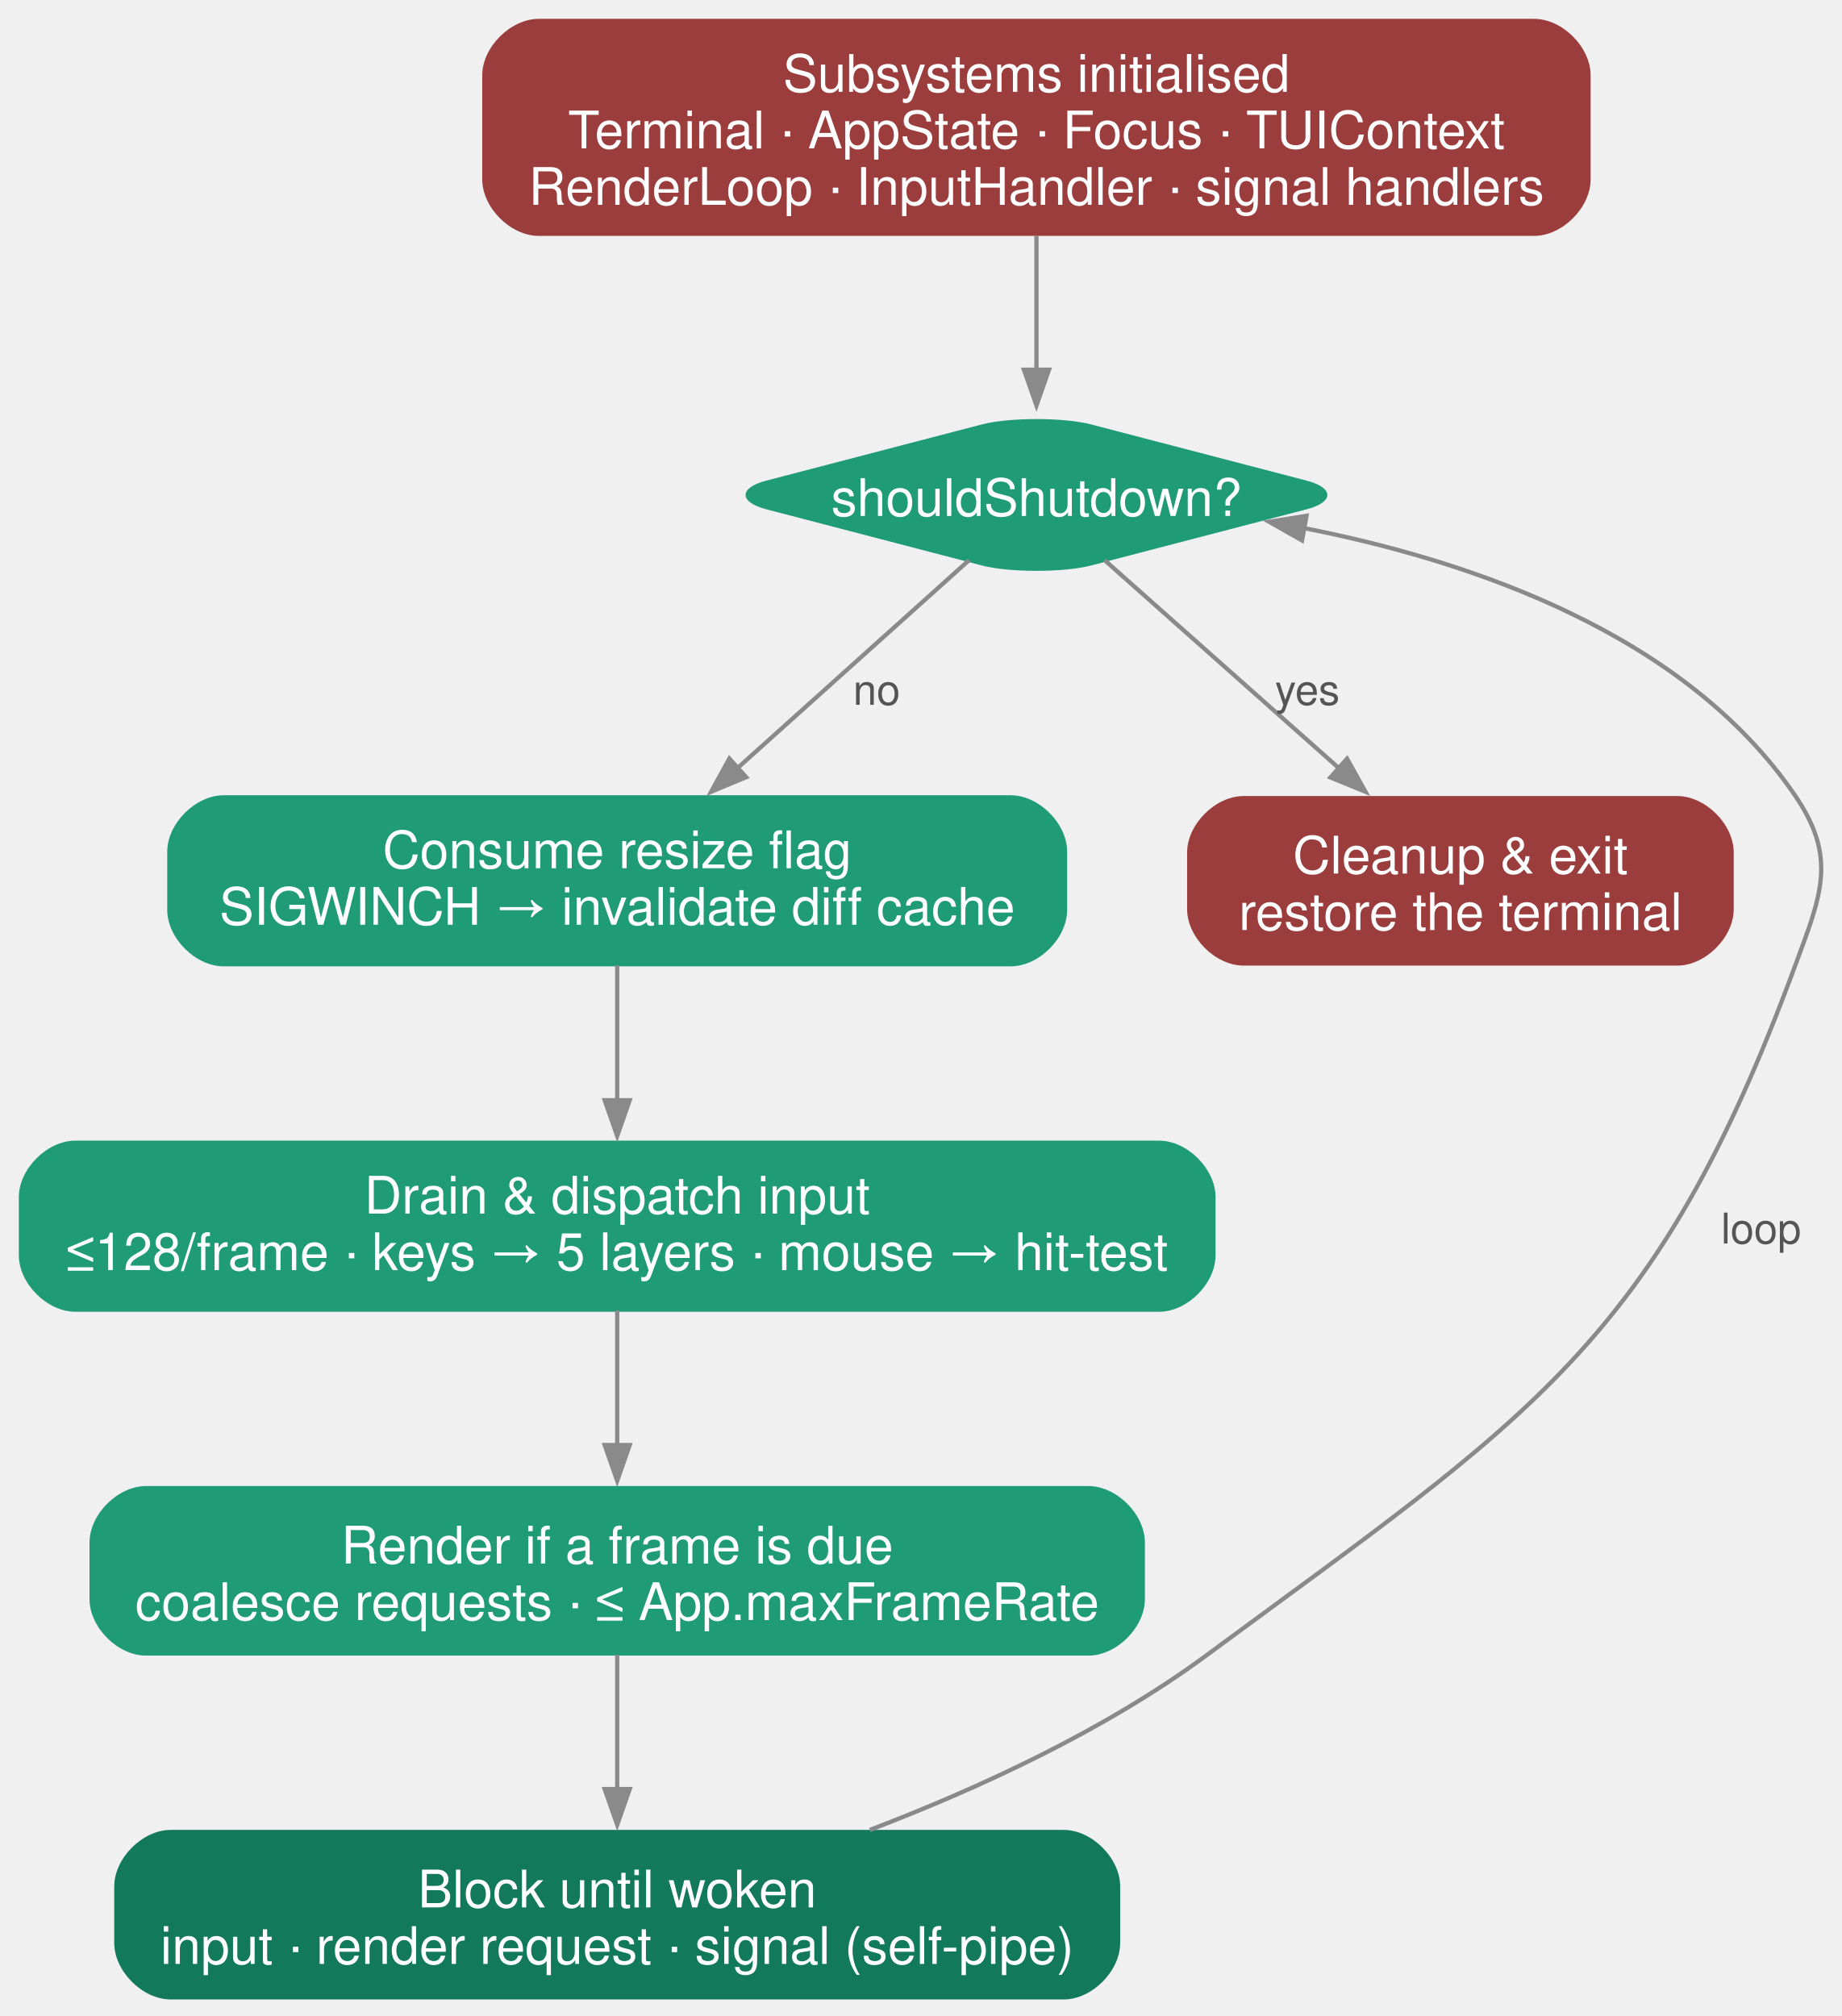
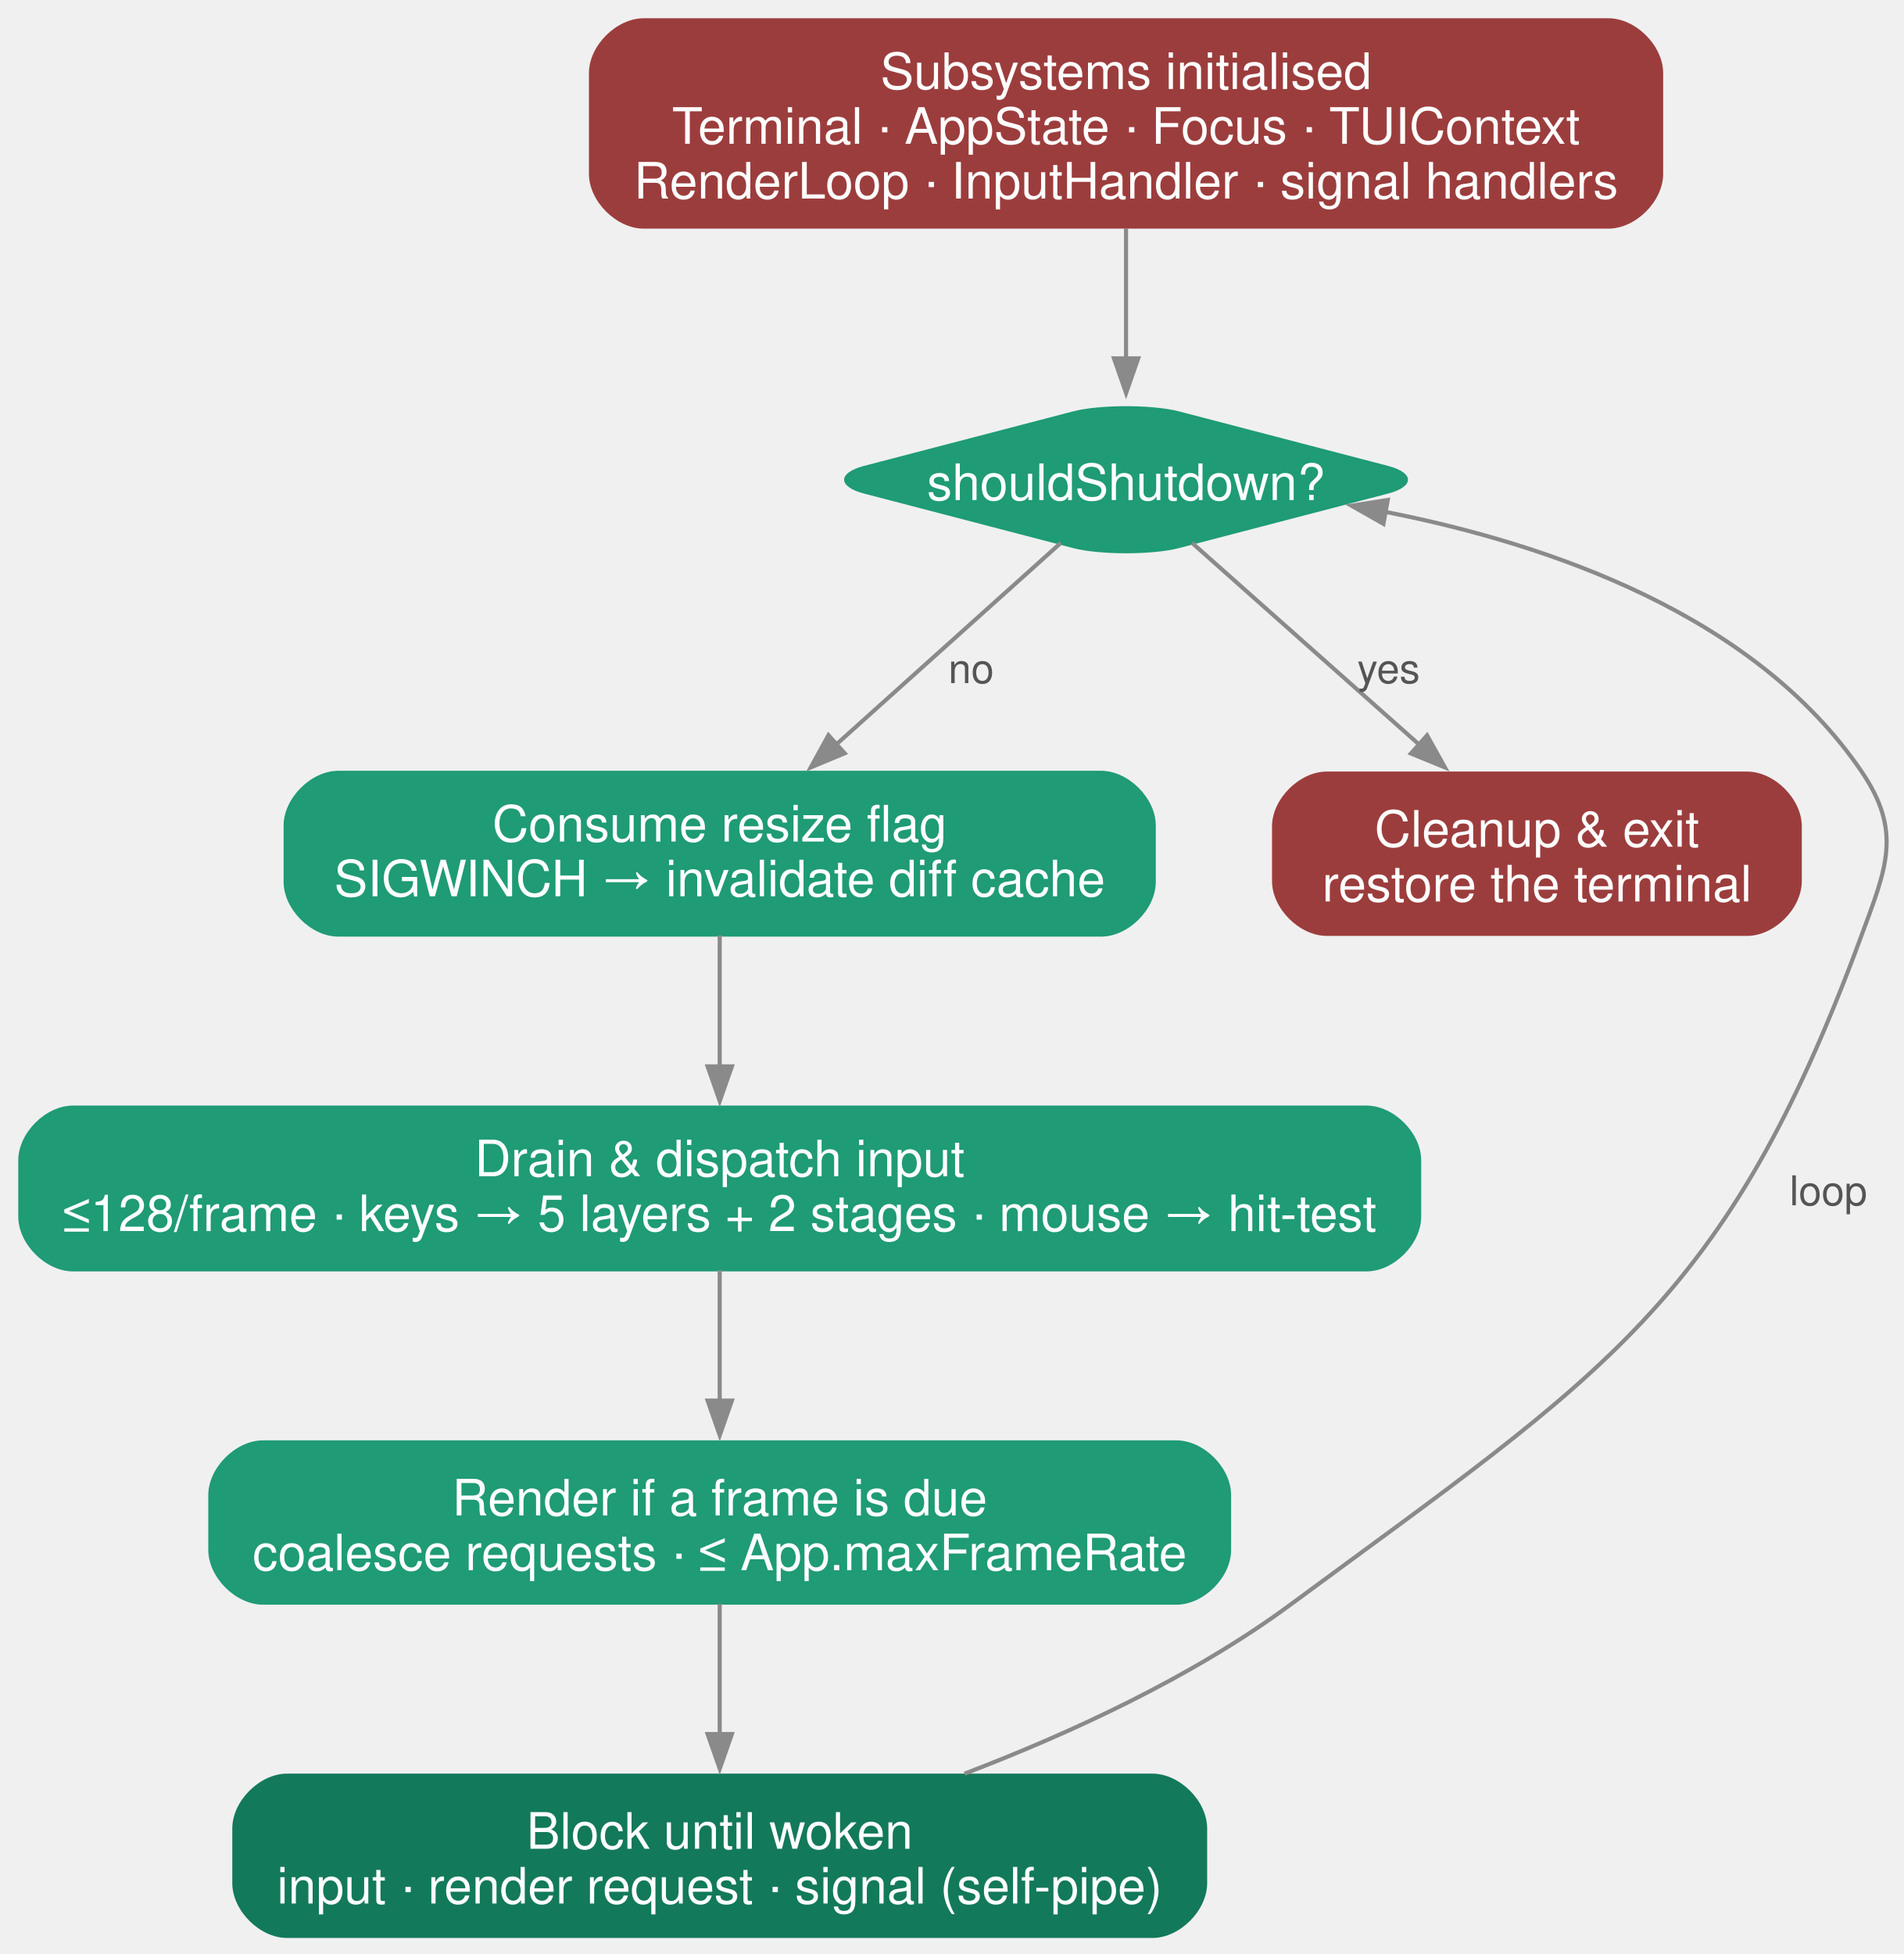
- <svg xmlns="http://www.w3.org/2000/svg" width="391pt" height="428pt" viewBox="0.00 0.00 391.00 428.00">
+ <svg xmlns="http://www.w3.org/2000/svg" width="417pt" height="428pt" viewBox="0.00 0.00 417.00 428.00">
  <style>
.edge path { fill: none; stroke: #8a8a8a; }
.edge polygon { stroke: #8a8a8a; fill: #8a8a8a; }
.cluster path, .cluster polygon { fill: none; stroke: #c8c8c8; }
@media (prefers-color-scheme: dark) {
  .edge text { fill: #cdd1d5; }
  .edge path { stroke: #9aa0a6; }
  .edge polygon { stroke: #9aa0a6; fill: #9aa0a6; }
  .cluster text { fill: #9aa0a6; }
  .cluster path, .cluster polygon { stroke: #5a5a5a; }
}
</style>
  <g id="graph0" class="graph" transform="scale(1 1) rotate(0) translate(4 424.49)">
    <g id="node1" class="node">
-       <path fill="#9c3d3d" stroke="black" stroke-width="0" d="M321.66,-420.49C321.66,-420.49 110.38,-420.49 110.38,-420.49 104.38,-420.49 98.37,-414.49 98.37,-408.49 98.37,-408.49 98.37,-386.41 98.37,-386.41 98.37,-380.41 104.37,-374.41 110.37,-374.41 110.37,-374.41 321.66,-374.41 321.66,-374.41 327.66,-374.41 333.66,-380.41 333.66,-386.41 333.66,-386.41 333.66,-408.49 333.66,-408.49 333.66,-414.49 327.66,-420.49 321.66,-420.49" />
-       <text xml:space="preserve" text-anchor="middle" x="216.02" y="-405" font-family="Helvetica,sans-Serif" font-size="11.00" fill="white">Subsystems initialised</text>
-       <text xml:space="preserve" text-anchor="middle" x="216.02" y="-393" font-family="Helvetica,sans-Serif" font-size="11.00" fill="white">Terminal · AppState · Focus · TUIContext</text>
-       <text xml:space="preserve" text-anchor="middle" x="216.02" y="-381" font-family="Helvetica,sans-Serif" font-size="11.00" fill="white">RenderLoop · InputHandler · signal handlers</text>
+       <path fill="#9c3d3d" stroke="black" stroke-width="0" d="M348.29,-420.49C348.29,-420.49 137,-420.49 137,-420.49 131,-420.49 125,-414.49 125,-408.49 125,-408.49 125,-386.41 125,-386.41 125,-380.41 131,-374.41 137,-374.41 137,-374.41 348.29,-374.41 348.29,-374.41 354.29,-374.41 360.29,-380.41 360.29,-386.41 360.29,-386.41 360.29,-408.49 360.29,-408.49 360.29,-414.49 354.29,-420.49 348.29,-420.49" />
+       <text xml:space="preserve" text-anchor="middle" x="242.64" y="-405" font-family="Helvetica,sans-Serif" font-size="11.00" fill="white">Subsystems initialised</text>
+       <text xml:space="preserve" text-anchor="middle" x="242.64" y="-393" font-family="Helvetica,sans-Serif" font-size="11.00" fill="white">Terminal · AppState · Focus · TUIContext</text>
+       <text xml:space="preserve" text-anchor="middle" x="242.64" y="-381" font-family="Helvetica,sans-Serif" font-size="11.00" fill="white">RenderLoop · InputHandler · signal handlers</text>
    </g>
    <g id="node2" class="node">
-       <path fill="#1f9b76" stroke="black" stroke-width="0" d="M204.41,-334.38C204.41,-334.38 158.62,-322.44 158.62,-322.44 152.82,-320.92 152.82,-317.9 158.62,-316.38 158.62,-316.38 204.41,-304.44 204.41,-304.44 210.21,-302.92 221.83,-302.92 227.63,-304.44 227.63,-304.44 273.42,-316.38 273.42,-316.38 279.22,-317.9 279.22,-320.92 273.42,-322.44 273.42,-322.44 227.63,-334.38 227.63,-334.38 221.83,-335.9 210.21,-335.9 204.41,-334.38" />
-       <text xml:space="preserve" text-anchor="middle" x="216.02" y="-314.96" font-family="Helvetica,sans-Serif" font-size="11.00" fill="white">shouldShutdown?</text>
+       <path fill="#1f9b76" stroke="black" stroke-width="0" d="M231.03,-334.38C231.03,-334.38 185.25,-322.44 185.25,-322.44 179.44,-320.92 179.44,-317.9 185.25,-316.38 185.25,-316.38 231.03,-304.44 231.03,-304.44 236.84,-302.92 248.45,-302.92 254.26,-304.44 254.26,-304.44 300.04,-316.38 300.04,-316.38 305.85,-317.9 305.85,-320.92 300.04,-322.44 300.04,-322.44 254.26,-334.38 254.26,-334.38 248.45,-335.9 236.84,-335.9 231.03,-334.38" />
+       <text xml:space="preserve" text-anchor="middle" x="242.64" y="-314.96" font-family="Helvetica,sans-Serif" font-size="11.00" fill="white">shouldShutdown?</text>
    </g>
    <g id="edge1" class="edge">
-       <path vector-effect="non-scaling-stroke" fill="none" stroke="#8a8a8a" stroke-width="1.2" d="M216.02,-374.46C216.02,-365.51 216.02,-355.11 216.02,-345.84" />
-       <polygon fill="#8a8a8a" stroke="#8a8a8a" stroke-width="1.2" points="218.47,-345.85 216.02,-338.85 213.57,-345.85 218.47,-345.85" />
+       <path vector-effect="non-scaling-stroke" fill="none" stroke="#8a8a8a" stroke-width="1.2" d="M242.64,-374.46C242.64,-365.51 242.64,-355.11 242.64,-345.84" />
+       <polygon fill="#8a8a8a" stroke="#8a8a8a" stroke-width="1.2" points="245.1,-345.85 242.65,-338.85 240.2,-345.85 245.1,-345.85" />
    </g>
    <g id="node3" class="node">
-       <path fill="#1f9b76" stroke="black" stroke-width="0" d="M210.54,-255.66C210.54,-255.66 43.5,-255.66 43.5,-255.66 37.5,-255.66 31.5,-249.66 31.5,-243.66 31.5,-243.66 31.5,-231.33 31.5,-231.33 31.5,-225.33 37.5,-219.33 43.5,-219.33 43.5,-219.33 210.54,-219.33 210.54,-219.33 216.54,-219.33 222.54,-225.33 222.54,-231.33 222.54,-231.33 222.54,-243.66 222.54,-243.66 222.54,-249.66 216.54,-255.66 210.54,-255.66" />
-       <text xml:space="preserve" text-anchor="middle" x="127.02" y="-240.17" font-family="Helvetica,sans-Serif" font-size="11.00" fill="white">Consume resize flag</text>
-       <text xml:space="preserve" text-anchor="middle" x="127.02" y="-228.17" font-family="Helvetica,sans-Serif" font-size="11.00" fill="white">SIGWINCH → invalidate diff cache</text>
+       <path fill="#1f9b76" stroke="black" stroke-width="0" d="M237.16,-255.66C237.16,-255.66 70.12,-255.66 70.12,-255.66 64.12,-255.66 58.12,-249.66 58.12,-243.66 58.12,-243.66 58.12,-231.33 58.12,-231.33 58.12,-225.33 64.12,-219.33 70.12,-219.33 70.12,-219.33 237.16,-219.33 237.16,-219.33 243.16,-219.33 249.16,-225.33 249.16,-231.33 249.16,-231.33 249.16,-243.66 249.16,-243.66 249.16,-249.66 243.16,-255.66 237.16,-255.66" />
+       <text xml:space="preserve" text-anchor="middle" x="153.64" y="-240.17" font-family="Helvetica,sans-Serif" font-size="11.00" fill="white">Consume resize flag</text>
+       <text xml:space="preserve" text-anchor="middle" x="153.64" y="-228.17" font-family="Helvetica,sans-Serif" font-size="11.00" fill="white">SIGWINCH → invalidate diff cache</text>
    </g>
    <g id="edge2" class="edge">
-       <path vector-effect="non-scaling-stroke" fill="none" stroke="#8a8a8a" stroke-width="1.2" d="M201.72,-305.57C188.36,-293.57 168.12,-275.4 152.08,-261" />
-       <polygon fill="#8a8a8a" stroke="#8a8a8a" stroke-width="1.2" points="154.14,-259.55 147.29,-256.7 150.86,-263.2 154.14,-259.55" />
-       <text xml:space="preserve" text-anchor="middle" x="182.1" y="-274.86" font-family="Helvetica,sans-Serif" font-size="9.00" fill="#555555">no</text>
+       <path vector-effect="non-scaling-stroke" fill="none" stroke="#8a8a8a" stroke-width="1.2" d="M228.35,-305.57C214.98,-293.57 194.75,-275.4 178.7,-261" />
+       <polygon fill="#8a8a8a" stroke="#8a8a8a" stroke-width="1.2" points="180.76,-259.55 173.92,-256.7 177.49,-263.2 180.76,-259.55" />
+       <text xml:space="preserve" text-anchor="middle" x="208.72" y="-274.86" font-family="Helvetica,sans-Serif" font-size="9.00" fill="#555555">no</text>
    </g>
    <g id="node7" class="node">
-       <path fill="#9c3d3d" stroke="black" stroke-width="0" d="M352.04,-255.49C352.04,-255.49 260,-255.49 260,-255.49 254,-255.49 248,-249.49 248,-243.49 248,-243.49 248,-231.49 248,-231.49 248,-225.49 254,-219.49 260,-219.49 260,-219.49 352.04,-219.49 352.04,-219.49 358.04,-219.49 364.04,-225.49 364.04,-231.49 364.04,-231.49 364.04,-243.49 364.04,-243.49 364.04,-249.49 358.04,-255.49 352.04,-255.49" />
-       <text xml:space="preserve" text-anchor="middle" x="306.02" y="-239.04" font-family="Helvetica,sans-Serif" font-size="11.00" fill="white">Cleanup &amp; exit</text>
-       <text xml:space="preserve" text-anchor="middle" x="306.02" y="-227.04" font-family="Helvetica,sans-Serif" font-size="11.00" fill="white">restore the terminal</text>
+       <path fill="#9c3d3d" stroke="black" stroke-width="0" d="M378.66,-255.49C378.66,-255.49 286.62,-255.49 286.62,-255.49 280.62,-255.49 274.62,-249.49 274.62,-243.49 274.62,-243.49 274.62,-231.49 274.62,-231.49 274.62,-225.49 280.62,-219.49 286.62,-219.49 286.62,-219.49 378.66,-219.49 378.66,-219.49 384.66,-219.49 390.66,-225.49 390.66,-231.49 390.66,-231.49 390.66,-243.49 390.66,-243.49 390.66,-249.49 384.66,-255.49 378.66,-255.49" />
+       <text xml:space="preserve" text-anchor="middle" x="332.64" y="-239.04" font-family="Helvetica,sans-Serif" font-size="11.00" fill="white">Cleanup &amp; exit</text>
+       <text xml:space="preserve" text-anchor="middle" x="332.64" y="-227.04" font-family="Helvetica,sans-Serif" font-size="11.00" fill="white">restore the terminal</text>
    </g>
    <g id="edge3" class="edge">
-       <path vector-effect="non-scaling-stroke" fill="none" stroke="#8a8a8a" stroke-width="1.2" d="M230.48,-305.57C243.99,-293.57 264.46,-275.4 280.68,-261" />
-       <polygon fill="#8a8a8a" stroke="#8a8a8a" stroke-width="1.2" points="281.92,-263.17 285.53,-256.69 278.67,-259.5 281.92,-263.17" />
-       <text xml:space="preserve" text-anchor="middle" x="273.53" y="-274.86" font-family="Helvetica,sans-Serif" font-size="9.00" fill="#555555">yes</text>
+       <path vector-effect="non-scaling-stroke" fill="none" stroke="#8a8a8a" stroke-width="1.2" d="M257.11,-305.57C270.62,-293.57 291.08,-275.4 307.3,-261" />
+       <polygon fill="#8a8a8a" stroke="#8a8a8a" stroke-width="1.2" points="308.55,-263.17 312.16,-256.69 305.29,-259.5 308.55,-263.17" />
+       <text xml:space="preserve" text-anchor="middle" x="300.16" y="-274.86" font-family="Helvetica,sans-Serif" font-size="9.00" fill="#555555">yes</text>
    </g>
    <g id="node4" class="node">
-       <path fill="#1f9b76" stroke="black" stroke-width="0" d="M242.04,-182.33C242.04,-182.33 12,-182.33 12,-182.33 6,-182.33 0,-176.33 0,-170.33 0,-170.33 0,-158 0,-158 0,-152 6,-146 12,-146 12,-146 242.04,-146 242.04,-146 248.04,-146 254.04,-152 254.04,-158 254.04,-158 254.04,-170.33 254.04,-170.33 254.04,-176.33 248.04,-182.33 242.04,-182.33" />
-       <text xml:space="preserve" text-anchor="middle" x="127.02" y="-166.84" font-family="Helvetica,sans-Serif" font-size="11.00" fill="white">Drain &amp; dispatch input</text>
-       <text xml:space="preserve" text-anchor="middle" x="127.02" y="-154.84" font-family="Helvetica,sans-Serif" font-size="11.00" fill="white">≤128/frame · keys → 5 layers · mouse → hit-test</text>
+       <path fill="#1f9b76" stroke="black" stroke-width="0" d="M295.29,-182.33C295.29,-182.33 12,-182.33 12,-182.33 6,-182.33 0,-176.33 0,-170.33 0,-170.33 0,-158 0,-158 0,-152 6,-146 12,-146 12,-146 295.29,-146 295.29,-146 301.29,-146 307.29,-152 307.29,-158 307.29,-158 307.29,-170.33 307.29,-170.33 307.29,-176.33 301.29,-182.33 295.29,-182.33" />
+       <text xml:space="preserve" text-anchor="middle" x="153.64" y="-166.84" font-family="Helvetica,sans-Serif" font-size="11.00" fill="white">Drain &amp; dispatch input</text>
+       <text xml:space="preserve" text-anchor="middle" x="153.64" y="-154.84" font-family="Helvetica,sans-Serif" font-size="11.00" fill="white">≤128/frame · keys → 5 layers + 2 stages · mouse → hit-test</text>
    </g>
    <g id="edge4" class="edge">
-       <path vector-effect="non-scaling-stroke" fill="none" stroke="#8a8a8a" stroke-width="1.2" d="M127.02,-219.59C127.02,-210.97 127.02,-200.31 127.02,-190.72" />
-       <polygon fill="#8a8a8a" stroke="#8a8a8a" stroke-width="1.2" points="129.47,-190.76 127.02,-183.76 124.57,-190.76 129.47,-190.76" />
+       <path vector-effect="non-scaling-stroke" fill="none" stroke="#8a8a8a" stroke-width="1.2" d="M153.64,-219.59C153.64,-210.97 153.64,-200.31 153.64,-190.72" />
+       <polygon fill="#8a8a8a" stroke="#8a8a8a" stroke-width="1.2" points="156.1,-190.76 153.65,-183.76 151.2,-190.76 156.1,-190.76" />
    </g>
    <g id="node5" class="node">
-       <path fill="#1f9b76" stroke="black" stroke-width="0" d="M227.04,-109C227.04,-109 27,-109 27,-109 21,-109 15,-103 15,-97 15,-97 15,-85 15,-85 15,-79 21,-73 27,-73 27,-73 227.04,-73 227.04,-73 233.04,-73 239.04,-79 239.04,-85 239.04,-85 239.04,-97 239.04,-97 239.04,-103 233.04,-109 227.04,-109" />
-       <text xml:space="preserve" text-anchor="middle" x="127.02" y="-92.55" font-family="Helvetica,sans-Serif" font-size="11.00" fill="white">Render if a frame is due</text>
-       <text xml:space="preserve" text-anchor="middle" x="127.02" y="-80.55" font-family="Helvetica,sans-Serif" font-size="11.00" fill="white">coalesce requests · ≤ App.maxFrameRate</text>
+       <path fill="#1f9b76" stroke="black" stroke-width="0" d="M253.66,-109C253.66,-109 53.62,-109 53.62,-109 47.63,-109 41.62,-103 41.62,-97 41.62,-97 41.62,-85 41.62,-85 41.62,-79 47.62,-73 53.62,-73 53.62,-73 253.66,-73 253.66,-73 259.66,-73 265.66,-79 265.66,-85 265.66,-85 265.66,-97 265.66,-97 265.66,-103 259.66,-109 253.66,-109" />
+       <text xml:space="preserve" text-anchor="middle" x="153.64" y="-92.55" font-family="Helvetica,sans-Serif" font-size="11.00" fill="white">Render if a frame is due</text>
+       <text xml:space="preserve" text-anchor="middle" x="153.64" y="-80.55" font-family="Helvetica,sans-Serif" font-size="11.00" fill="white">coalesce requests · ≤ App.maxFrameRate</text>
    </g>
    <g id="edge5" class="edge">
-       <path vector-effect="non-scaling-stroke" fill="none" stroke="#8a8a8a" stroke-width="1.2" d="M127.02,-146.3C127.02,-137.7 127.02,-127.07 127.02,-117.5" />
-       <polygon fill="#8a8a8a" stroke="#8a8a8a" stroke-width="1.2" points="129.47,-117.56 127.02,-110.56 124.57,-117.56 129.47,-117.56" />
+       <path vector-effect="non-scaling-stroke" fill="none" stroke="#8a8a8a" stroke-width="1.2" d="M153.64,-146.3C153.64,-137.7 153.64,-127.07 153.64,-117.5" />
+       <polygon fill="#8a8a8a" stroke="#8a8a8a" stroke-width="1.2" points="156.1,-117.56 153.65,-110.56 151.2,-117.56 156.1,-117.56" />
    </g>
    <g id="node6" class="node">
-       <path fill="#13795b" stroke="black" stroke-width="0" d="M221.79,-36C221.79,-36 32.25,-36 32.25,-36 26.25,-36 20.25,-30 20.25,-24 20.25,-24 20.25,-12 20.25,-12 20.25,-6 26.25,0 32.25,0 32.25,0 221.79,0 221.79,0 227.79,0 233.79,-6 233.79,-12 233.79,-12 233.79,-24 233.79,-24 233.79,-30 227.79,-36 221.79,-36" />
-       <text xml:space="preserve" text-anchor="middle" x="127.02" y="-19.55" font-family="Helvetica,sans-Serif" font-size="11.00" fill="white">Block until woken</text>
-       <text xml:space="preserve" text-anchor="middle" x="127.02" y="-7.55" font-family="Helvetica,sans-Serif" font-size="11.00" fill="white">input · render request · signal (self-pipe)</text>
+       <path fill="#13795b" stroke="black" stroke-width="0" d="M248.41,-36C248.41,-36 58.88,-36 58.88,-36 52.88,-36 46.88,-30 46.88,-24 46.88,-24 46.88,-12 46.88,-12 46.88,-6 52.88,0 58.88,0 58.88,0 248.41,0 248.41,0 254.41,0 260.41,-6 260.41,-12 260.41,-12 260.41,-24 260.41,-24 260.41,-30 254.41,-36 248.41,-36" />
+       <text xml:space="preserve" text-anchor="middle" x="153.64" y="-19.55" font-family="Helvetica,sans-Serif" font-size="11.00" fill="white">Block until woken</text>
+       <text xml:space="preserve" text-anchor="middle" x="153.64" y="-7.55" font-family="Helvetica,sans-Serif" font-size="11.00" fill="white">input · render request · signal (self-pipe)</text>
    </g>
    <g id="edge6" class="edge">
-       <path vector-effect="non-scaling-stroke" fill="none" stroke="#8a8a8a" stroke-width="1.2" d="M127.02,-73.17C127.02,-64.6 127.02,-53.99 127.02,-44.44" />
-       <polygon fill="#8a8a8a" stroke="#8a8a8a" stroke-width="1.2" points="129.47,-44.52 127.02,-37.52 124.57,-44.52 129.47,-44.52" />
+       <path vector-effect="non-scaling-stroke" fill="none" stroke="#8a8a8a" stroke-width="1.2" d="M153.64,-73.17C153.64,-64.6 153.64,-53.99 153.64,-44.44" />
+       <polygon fill="#8a8a8a" stroke="#8a8a8a" stroke-width="1.2" points="156.1,-44.52 153.65,-37.52 151.2,-44.52 156.1,-44.52" />
    </g>
    <g id="edge7" class="edge">
-       <path vector-effect="non-scaling-stroke" fill="none" stroke="#8a8a8a" stroke-width="1.2" d="M180.65,-35.99C203.89,-44.87 230.62,-57.21 252.02,-73 320.84,-123.79 347.41,-139.08 377.02,-219.33 382.61,-234.48 386.13,-242.33 377.02,-255.66 353.75,-289.71 309.04,-305.28 272.63,-312.41" />
-       <polygon fill="#8a8a8a" stroke="#8a8a8a" stroke-width="1.2" points="272.29,-309.98 265.84,-313.64 273.16,-314.8 272.29,-309.98" />
-       <text xml:space="preserve" text-anchor="middle" x="369.85" y="-160.49" font-family="Helvetica,sans-Serif" font-size="9.00" fill="#555555">loop</text>
+       <path vector-effect="non-scaling-stroke" fill="none" stroke="#8a8a8a" stroke-width="1.2" d="M207.27,-35.99C230.52,-44.87 257.25,-57.21 278.64,-73 347.46,-123.79 374.04,-139.08 403.64,-219.33 409.23,-234.48 412.76,-242.33 403.64,-255.66 380.37,-289.71 335.66,-305.28 299.25,-312.41" />
+       <polygon fill="#8a8a8a" stroke="#8a8a8a" stroke-width="1.2" points="298.91,-309.98 292.46,-313.64 299.78,-314.8 298.91,-309.98" />
+       <text xml:space="preserve" text-anchor="middle" x="396.48" y="-160.49" font-family="Helvetica,sans-Serif" font-size="9.00" fill="#555555">loop</text>
    </g>
  </g>
</svg>
